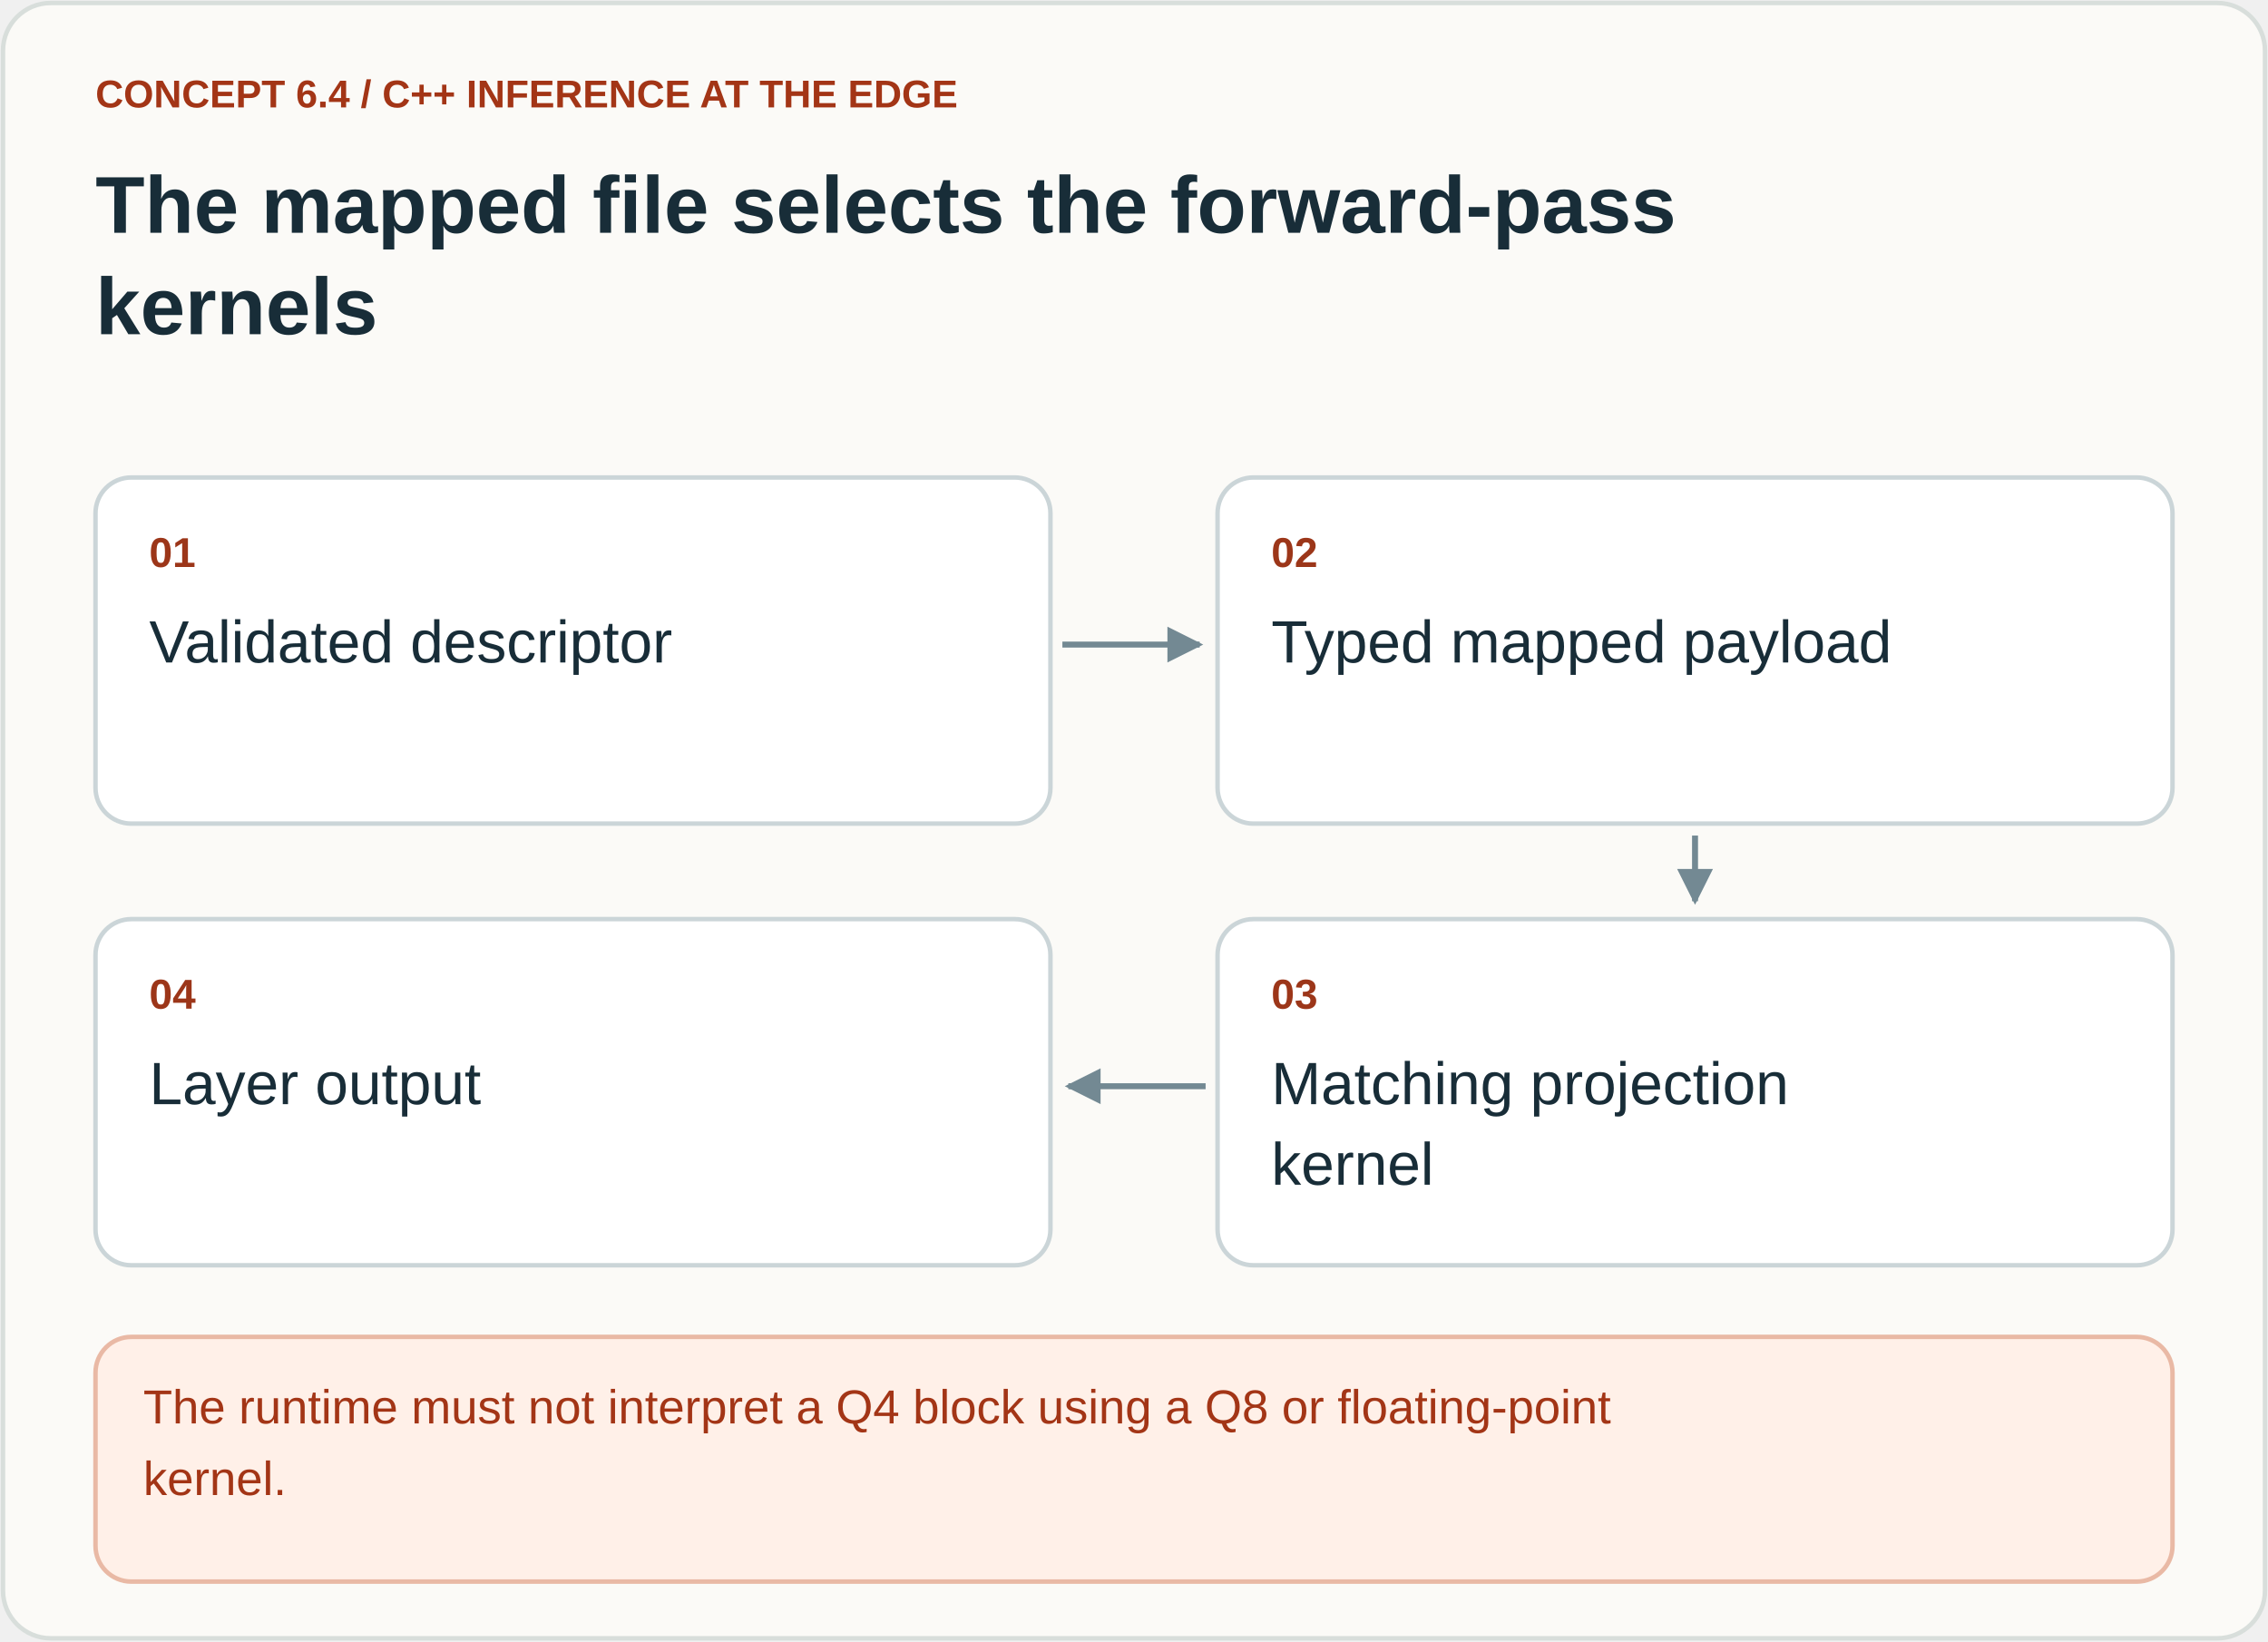
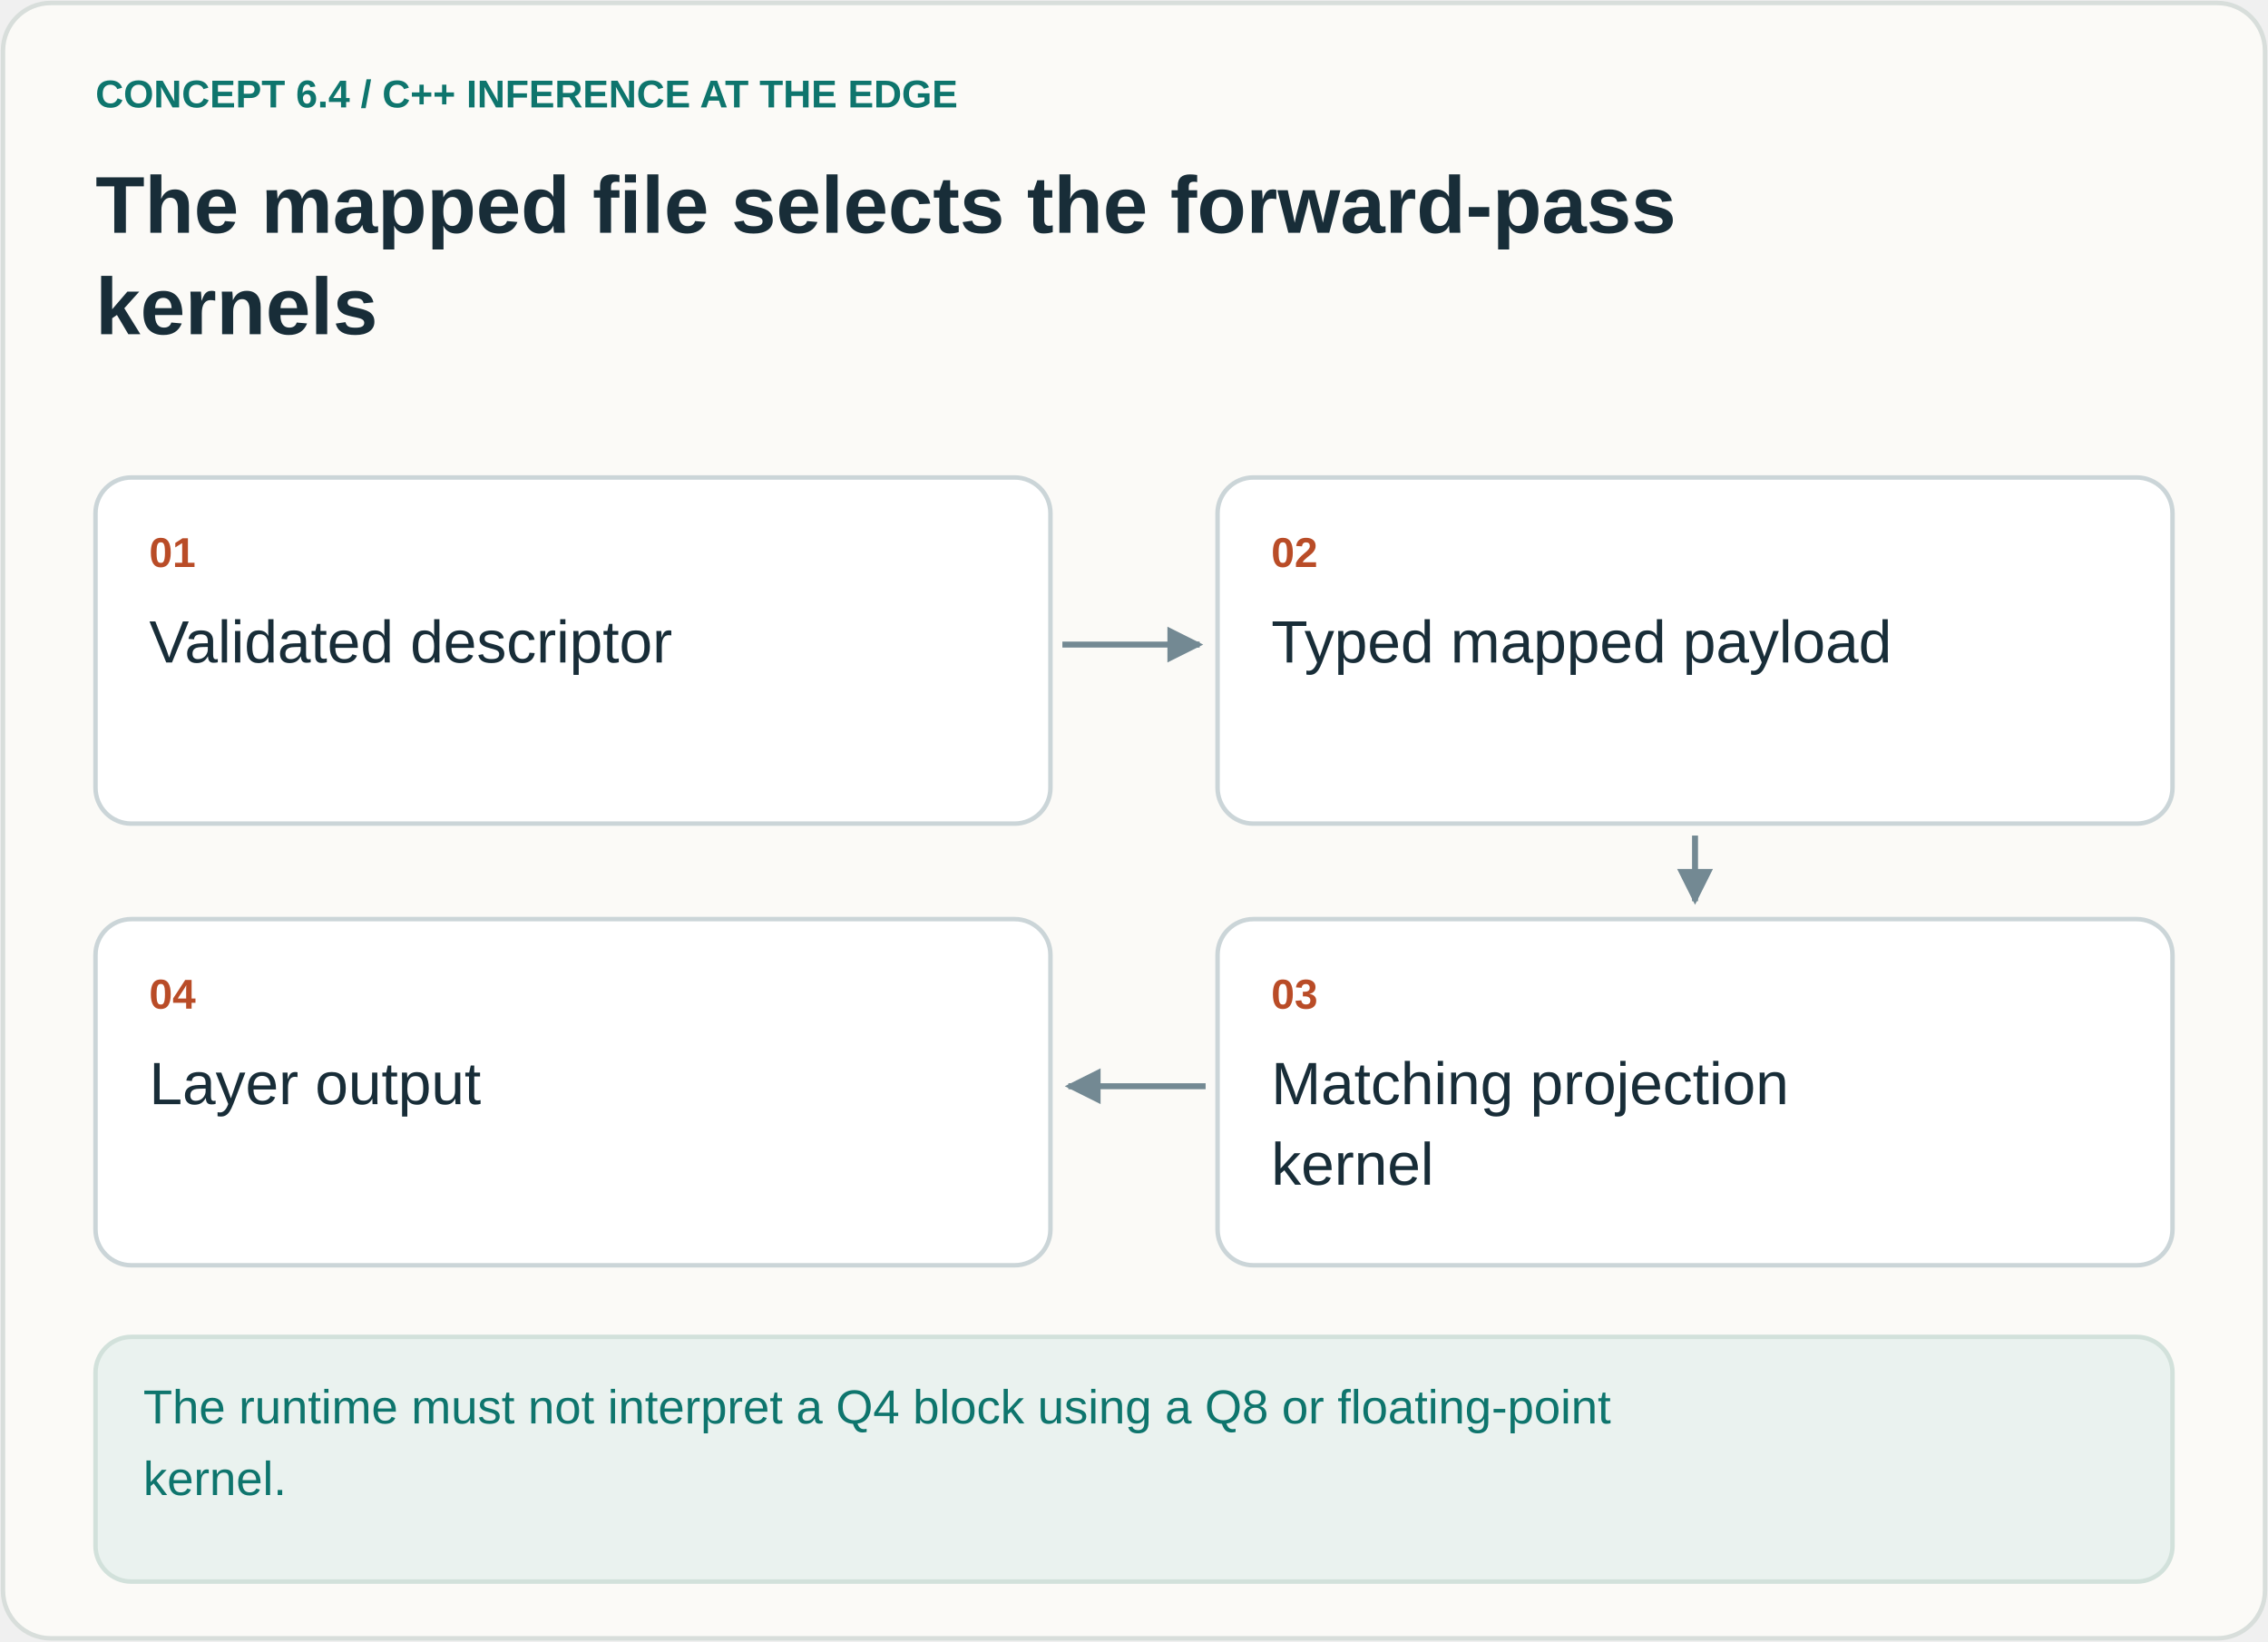
<svg xmlns="http://www.w3.org/2000/svg" width="760" height="550" viewBox="0 0 760 550" role="img" aria-labelledby="title desc">
  <defs>
    <marker id="arrow" viewBox="0 0 10 10" refX="9" refY="5" markerWidth="6" markerHeight="6" orient="auto-start-reverse">
      <path d="M0 0 L10 5 L0 10 Z" fill="#738993" />
    </marker>
  </defs>
  <g font-family="Arial, Helvetica, sans-serif">
    <rect x="1" y="1" width="758" height="548" rx="16" fill="#fbfaf7" stroke="#d8dedb" stroke-width="1.5" />
-     <text x="32" y="36" font-size="13" fill="#a33516" font-weight="700" text-anchor="start">CONCEPT 6.4  /  C++ INFERENCE AT THE EDGE</text>
+     <text x="32" y="36" font-size="13" fill="#0e756d" font-weight="700" text-anchor="start">CONCEPT 6.4  /  C++ INFERENCE AT THE EDGE</text>
    <text x="32" y="78" font-size="27" fill="#182d38" font-weight="600" text-anchor="start">The mapped file selects the forward-pass</text>
    <text x="32" y="112" font-size="27" fill="#182d38" font-weight="600" text-anchor="start">kernels</text>
    <rect x="32" y="160" width="320" height="116" rx="12" fill="#fff" stroke="#cbd5d8" stroke-width="1.5" />
-     <text x="50" y="190" font-size="14" fill="#9c3619" font-weight="700" text-anchor="start">01</text>
+     <text x="50" y="190" font-size="14" fill="#b94c27" font-weight="700" text-anchor="start">01</text>
    <text x="50" y="222" font-size="20" fill="#182d38" font-weight="500" text-anchor="start">Validated descriptor</text>
    <rect x="408" y="160" width="320" height="116" rx="12" fill="#fff" stroke="#cbd5d8" stroke-width="1.5" />
-     <text x="426" y="190" font-size="14" fill="#9c3619" font-weight="700" text-anchor="start">02</text>
+     <text x="426" y="190" font-size="14" fill="#b94c27" font-weight="700" text-anchor="start">02</text>
    <text x="426" y="222" font-size="20" fill="#182d38" font-weight="500" text-anchor="start">Typed mapped payload</text>
    <rect x="408" y="308" width="320" height="116" rx="12" fill="#fff" stroke="#cbd5d8" stroke-width="1.5" />
-     <text x="426" y="338" font-size="14" fill="#9c3619" font-weight="700" text-anchor="start">03</text>
+     <text x="426" y="338" font-size="14" fill="#b94c27" font-weight="700" text-anchor="start">03</text>
    <text x="426" y="370" font-size="20" fill="#182d38" font-weight="500" text-anchor="start">Matching projection</text>
    <text x="426" y="397" font-size="20" fill="#182d38" font-weight="500" text-anchor="start">kernel</text>
    <rect x="32" y="308" width="320" height="116" rx="12" fill="#fff" stroke="#cbd5d8" stroke-width="1.5" />
-     <text x="50" y="338" font-size="14" fill="#9c3619" font-weight="700" text-anchor="start">04</text>
+     <text x="50" y="338" font-size="14" fill="#b94c27" font-weight="700" text-anchor="start">04</text>
    <text x="50" y="370" font-size="20" fill="#182d38" font-weight="500" text-anchor="start">Layer output</text>
    <path d="M356 216 L402 216" fill="none" stroke="#738993" stroke-width="2" marker-end="url(#arrow)" />
    <path d="M568 280 L568 302" fill="none" stroke="#738993" stroke-width="2" marker-end="url(#arrow)" />
    <path d="M404 364 L358 364" fill="none" stroke="#738993" stroke-width="2" marker-end="url(#arrow)" />
-     <rect x="32" y="448" width="696" height="82" rx="12" fill="#fff0e8" stroke="#e9b9a5" stroke-width="1.5" />
-     <text x="48" y="477" font-size="16" fill="#a33516" font-weight="400" text-anchor="start">The runtime must not interpret a Q4 block using a Q8 or floating-point</text>
-     <text x="48" y="501" font-size="16" fill="#a33516" font-weight="400" text-anchor="start">kernel.</text>
+     <rect x="32" y="448" width="696" height="82" rx="12" fill="#eaf2ef" stroke="#d2e1db" stroke-width="1.5" />
+     <text x="48" y="477" font-size="16" fill="#0e756d" font-weight="400" text-anchor="start">The runtime must not interpret a Q4 block using a Q8 or floating-point</text>
+     <text x="48" y="501" font-size="16" fill="#0e756d" font-weight="400" text-anchor="start">kernel.</text>
  </g>
</svg>
